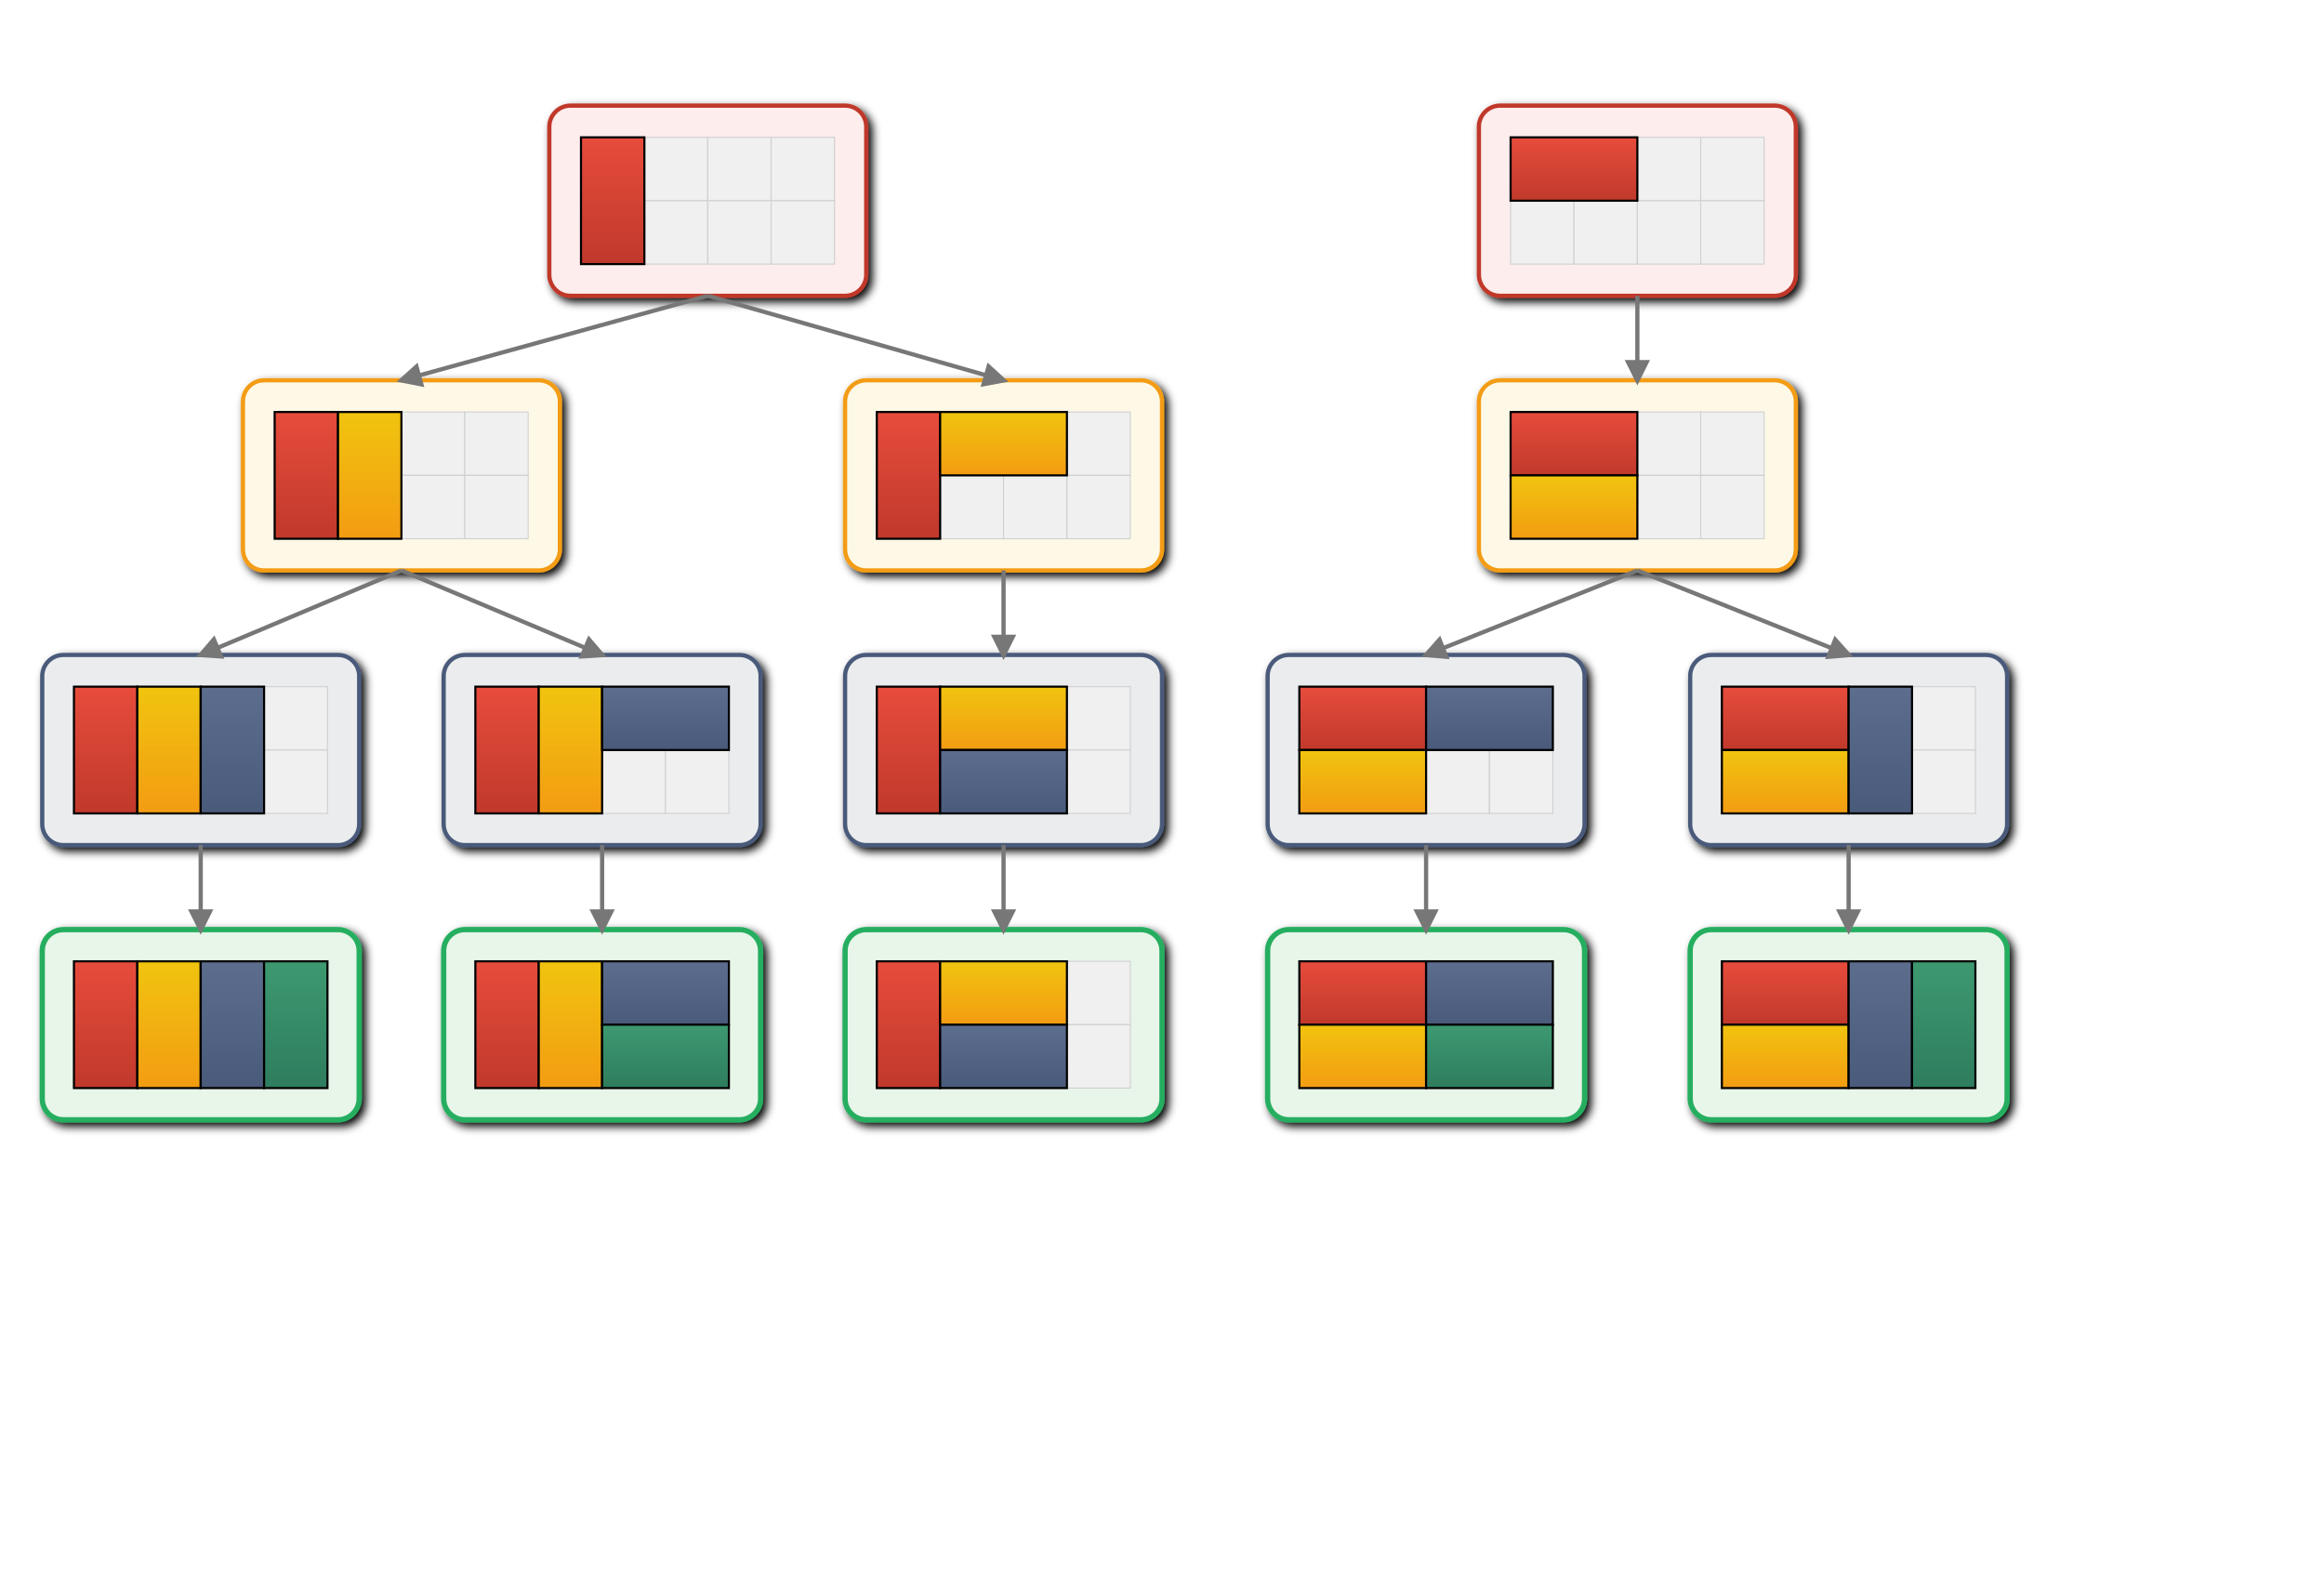
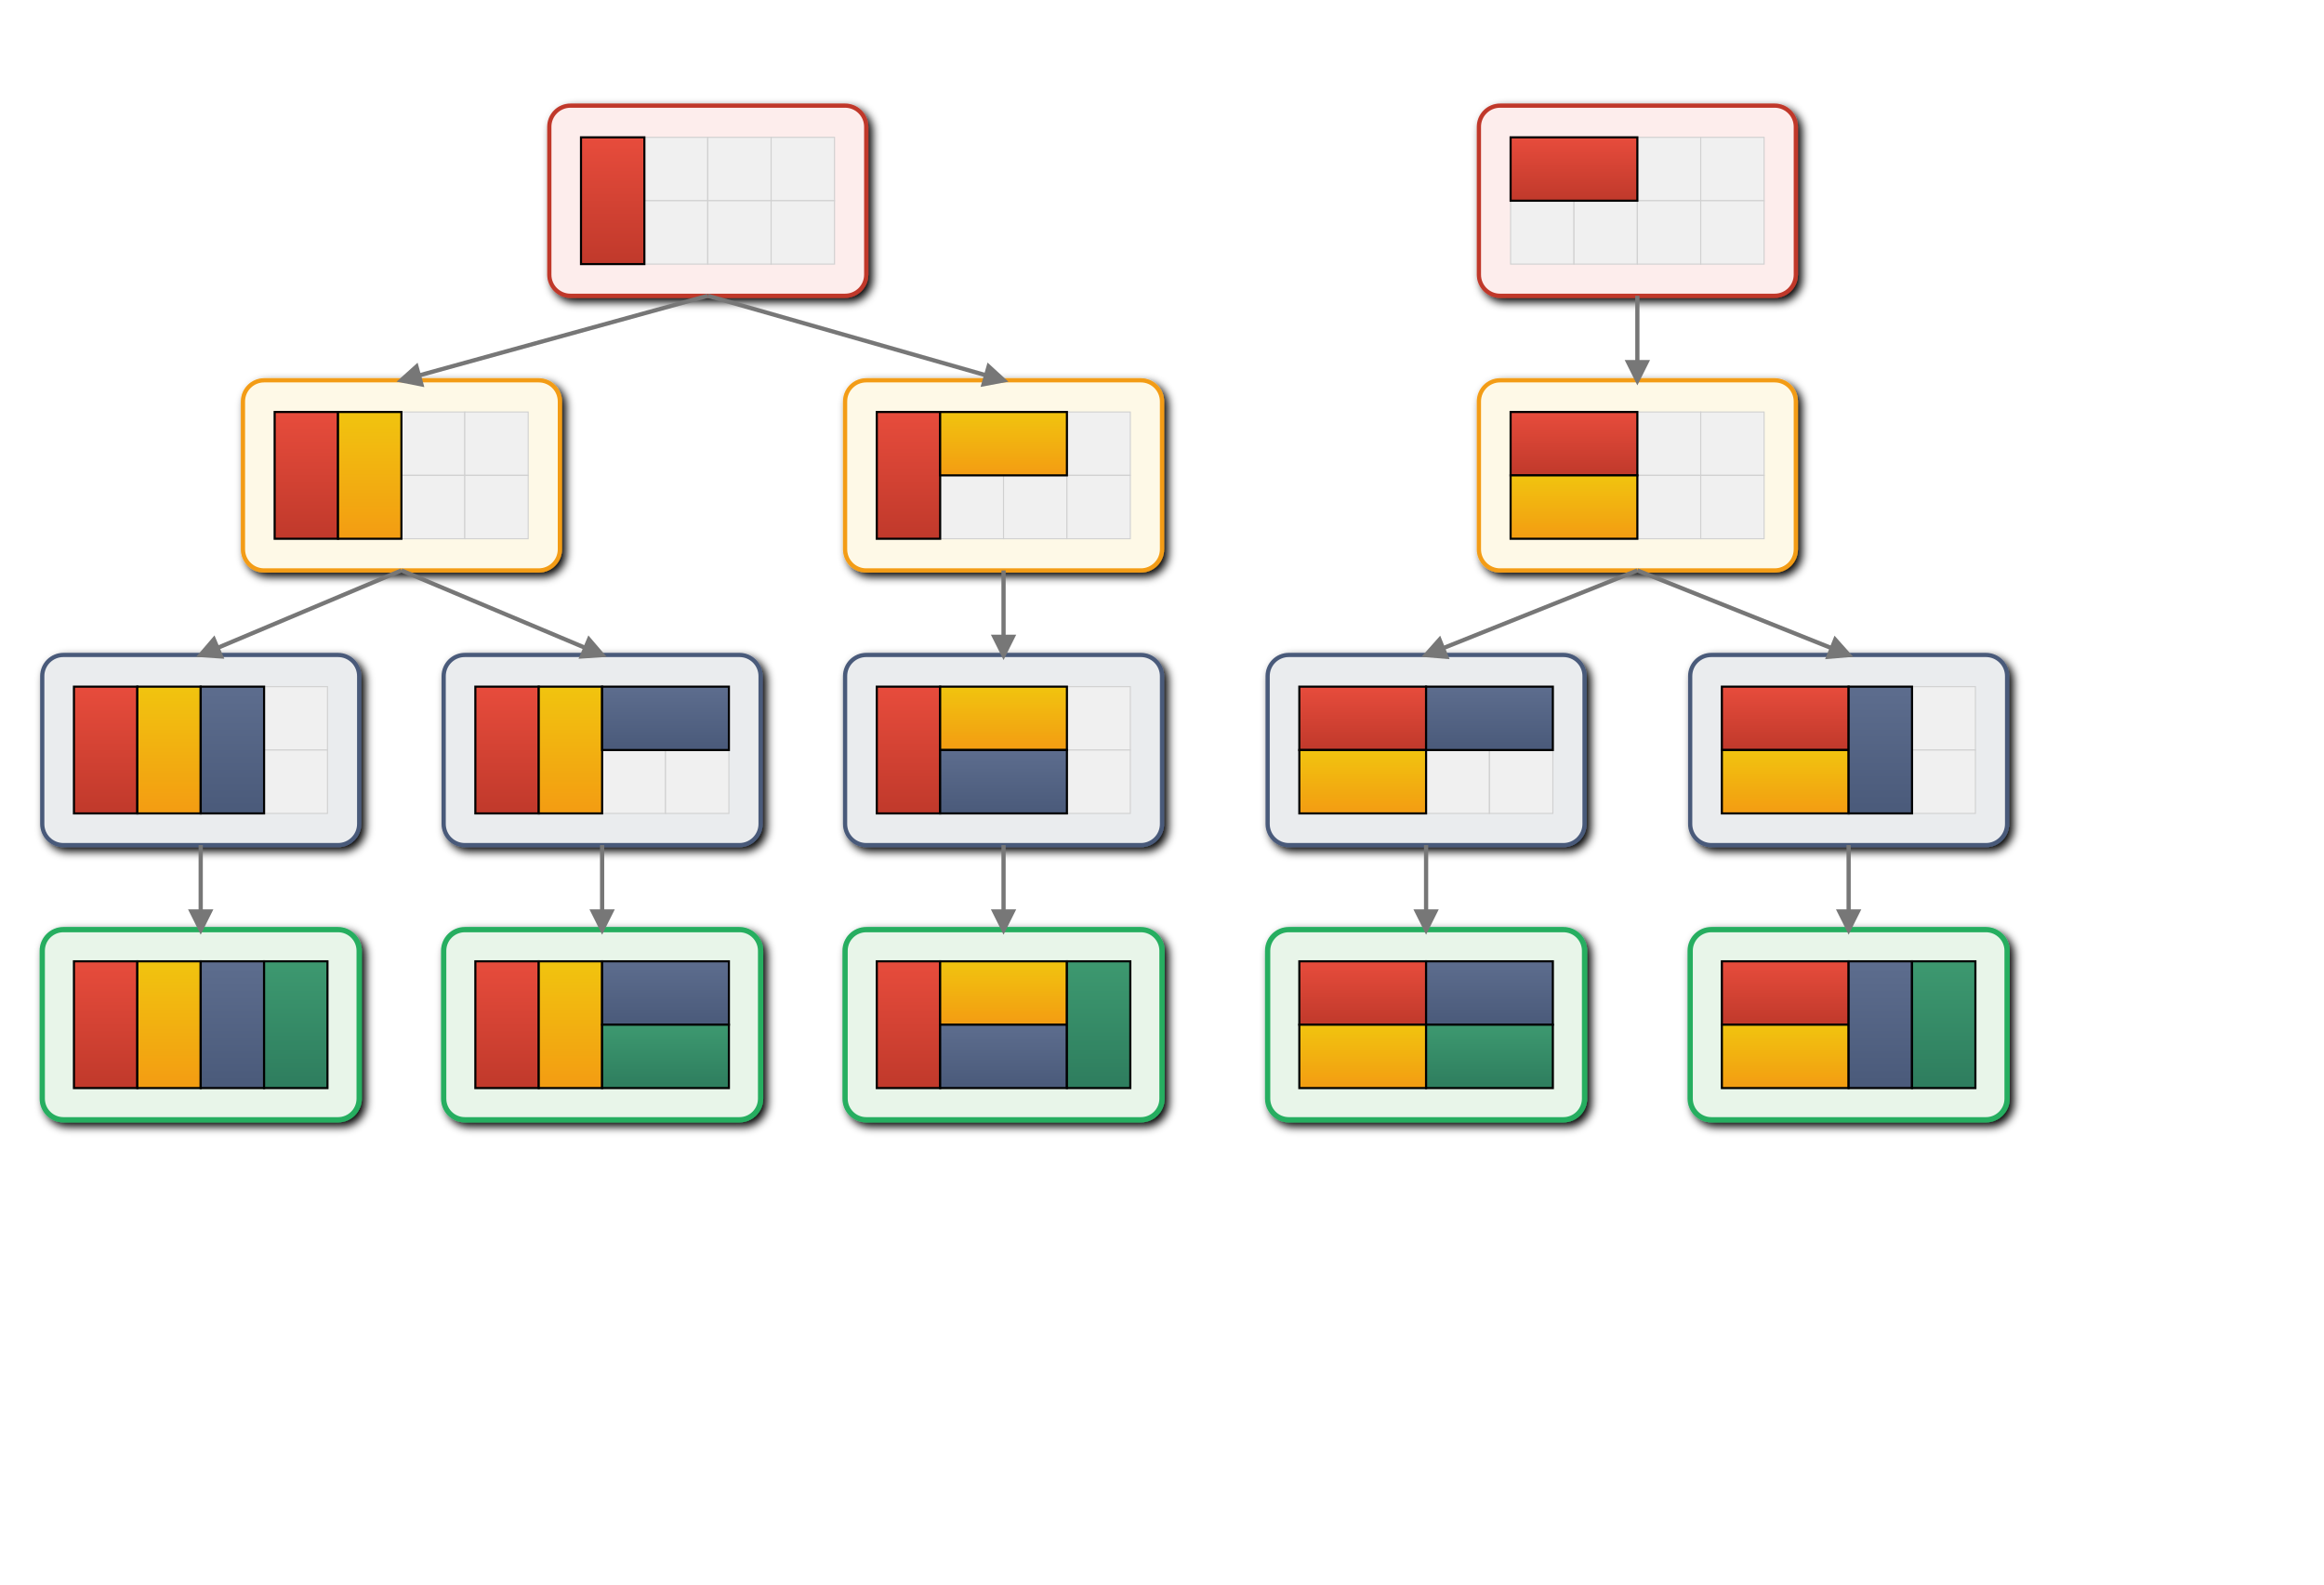
<svg xmlns="http://www.w3.org/2000/svg" width="1100" height="750" font-family="Arial, sans-serif">
  <defs>
    <style>
			.C_GRID   { fill: #F0F0F0; stroke: #D0D0D0; stroke-width: 0.5; }
			.C_LINE   { stroke: #777; stroke-width: 2; marker-end: url(#arrowhead); }

			/* New Node Box styles based on domino color */
			.C_BOX_A { fill: #FDEDEC; stroke: #C0392B; stroke-width: 2; filter: url(#shadow); } /* Red Step */
			.C_BOX_B { fill: #FEF9E7; stroke: #F39C12; stroke-width: 2; filter: url(#shadow); } /* Gold Step */
			.C_BOX_C { fill: #EAECEE; stroke: #4A5A7A; stroke-width: 2; filter: url(#shadow); } /* Indigo Step */
			.C_BOX_D { fill: #E8F5E9; stroke: #27AE60; stroke-width: 2.5; filter: url(#shadow); } /* Green Step (Leaf) */
		</style>
    <linearGradient id="gradRed" x1="0%" y1="0%" x2="0%" y2="100%">
      <stop offset="0%" style="stop-color:#E74C3C;stop-opacity:1" />
      <stop offset="100%" style="stop-color:#C0392B;stop-opacity:1" />
    </linearGradient>
    <linearGradient id="gradGold" x1="0%" y1="0%" x2="0%" y2="100%">
      <stop offset="0%" style="stop-color:#F1C40F;stop-opacity:1" />
      <stop offset="100%" style="stop-color:#F39C12;stop-opacity:1" />
    </linearGradient>
    <linearGradient id="gradIndigo" x1="0%" y1="0%" x2="0%" y2="100%">
      <stop offset="0%" style="stop-color:#5D6D8E;stop-opacity:1" />
      <stop offset="100%" style="stop-color:#4A5A7A;stop-opacity:1" />
    </linearGradient>
    <linearGradient id="gradGreen" x1="0%" y1="0%" x2="0%" y2="100%">
      <stop offset="0%" style="stop-color:#3D9970;stop-opacity:1" />
      <stop offset="100%" style="stop-color:#2E7D5E;stop-opacity:1" />
    </linearGradient>
    <filter id="shadow" x="-50%" y="-50%" width="200%" height="200%">
      <feOffset result="offOut" in="SourceAlpha" dx="2" dy="2" />
      <feGaussianBlur result="blurOut" in="offOut" stdDeviation="2" />
      <feBlend in="SourceGraphic" in2="blurOut" mode="normal" />
    </filter>
    <marker id="arrowhead" viewBox="0 0 10 10" refX="8" refY="5" markerWidth="6" markerHeight="6" orient="auto">
      <path d="M 0 0 L 10 5 L 0 10 z" fill="#777" />
    </marker>
    <rect id="node-rect-base" x="0" y="0" width="150" height="90" rx="10" />
    <g id="grid_2x4">
      <rect x="0" y="0" width="30" height="30" class="C_GRID" />
      <rect x="30" y="0" width="30" height="30" class="C_GRID" />
      <rect x="60" y="0" width="30" height="30" class="C_GRID" />
      <rect x="90" y="0" width="30" height="30" class="C_GRID" />
      <rect x="0" y="30" width="30" height="30" class="C_GRID" />
      <rect x="30" y="30" width="30" height="30" class="C_GRID" />
      <rect x="60" y="30" width="30" height="30" class="C_GRID" />
      <rect x="90" y="30" width="30" height="30" class="C_GRID" />
    </g>
    <g id="t1-v1">
      <rect x="0" y="0" width="30" height="60" fill="url(#gradRed)" stroke="#000" />
    </g>
    <g id="t1-v2">
      <rect x="30" y="0" width="30" height="60" fill="url(#gradGold)" stroke="#000" />
    </g>
    <g id="t1-v3">
      <rect x="60" y="0" width="30" height="60" fill="url(#gradIndigo)" stroke="#000" />
    </g>
    <g id="t1-v4">
      <rect x="90" y="0" width="30" height="60" fill="url(#gradGreen)" stroke="#000" />
    </g>
    <g id="t2-v1">
      <rect x="0" y="0" width="30" height="60" fill="url(#gradRed)" stroke="#000" />
    </g>
    <g id="t2-v2">
      <rect x="30" y="0" width="30" height="60" fill="url(#gradGold)" stroke="#000" />
    </g>
    <g id="t2-h3-top">
      <rect x="60" y="0" width="60" height="30" fill="url(#gradIndigo)" stroke="#000" />
    </g>
    <g id="t2-h3-bot">
      <rect x="60" y="30" width="60" height="30" fill="url(#gradGreen)" stroke="#000" />
    </g>
    <g id="t3-v1">
      <rect x="0" y="0" width="30" height="60" fill="url(#gradRed)" stroke="#000" />
    </g>
    <g id="t3-h2-top">
      <rect x="30" y="0" width="60" height="30" fill="url(#gradGold)" stroke="#000" />
    </g>
    <g id="t3-h2-bot">
      <rect x="30" y="30" width="60" height="30" fill="url(#gradIndigo)" stroke="#000" />
    </g>
    <g id="t3-v4">
-       <rect x="90" y="0" width="3D" height="60" fill="url(#gradGreen)" stroke="#000" />
+       <rect x="90" y="0" width="30" height="60" fill="url(#gradGreen)" stroke="#000" />
    </g>
    <g id="t4-h1-top">
      <rect x="0" y="0" width="60" height="30" fill="url(#gradRed)" stroke="#000" />
    </g>
    <g id="t4-h1-bot">
      <rect x="0" y="30" width="60" height="30" fill="url(#gradGold)" stroke="#000" />
    </g>
    <g id="t4-h3-top">
      <rect x="60" y="0" width="60" height="30" fill="url(#gradIndigo)" stroke="#000" />
    </g>
    <g id="t4-h3-bot">
      <rect x="60" y="30" width="60" height="30" fill="url(#gradGreen)" stroke="#000" />
    </g>
    <g id="t5-h1-top">
      <rect x="0" y="0" width="60" height="30" fill="url(#gradRed)" stroke="#000" />
    </g>
    <g id="t5-h1-bot">
      <rect x="0" y="30" width="60" height="30" fill="url(#gradGold)" stroke="#000" />
    </g>
    <g id="t5-v3">
      <rect x="60" y="0" width="30" height="60" fill="url(#gradIndigo)" stroke="#000" />
    </g>
    <g id="t5-v4">
      <rect x="90" y="0" width="30" height="60" fill="url(#gradGreen)" stroke="#000" />
    </g>
  </defs>
  <g id="Tree1">
    <g transform="translate(260, 50)">
      <use href="#node-rect-base" class="C_BOX_A" />
      <g transform="translate(15, 15)">
        <use href="#grid_2x4" />
        <use href="#t1-v1" />
      </g>
    </g>
    <g transform="translate(115, 180)">
      <use href="#node-rect-base" class="C_BOX_B" />
      <g transform="translate(15, 15)">
        <use href="#grid_2x4" />
        <use href="#t1-v1" />
        <use href="#t1-v2" />
      </g>
    </g>
    <g transform="translate(20, 310)">
      <use href="#node-rect-base" class="C_BOX_C" />
      <g transform="translate(15, 15)">
        <use href="#grid_2x4" />
        <use href="#t1-v1" />
        <use href="#t1-v2" />
        <use href="#t1-v3" />
      </g>
    </g>
    <g transform="translate(20, 440)">
      <use href="#node-rect-base" class="C_BOX_D" />
      <g transform="translate(15, 15)">
        <use href="#grid_2x4" />
        <use href="#t1-v1" />
        <use href="#t1-v2" />
        <use href="#t1-v3" />
        <use href="#t1-v4" />
      </g>
    </g>
    <g transform="translate(210, 310)">
      <use href="#node-rect-base" class="C_BOX_C" />
      <g transform="translate(15, 15)">
        <use href="#grid_2x4" />
        <use href="#t2-v1" />
        <use href="#t2-v2" />
        <use href="#t2-h3-top" />
      </g>
    </g>
    <g transform="translate(210, 440)">
      <use href="#node-rect-base" class="C_BOX_D" />
      <g transform="translate(15, 15)">
        <use href="#grid_2x4" />
        <use href="#t2-v1" />
        <use href="#t2-v2" />
        <use href="#t2-h3-top" />
        <use href="#t2-h3-bot" />
      </g>
    </g>
    <g transform="translate(400, 180)">
      <use href="#node-rect-base" class="C_BOX_B" />
      <g transform="translate(15, 15)">
        <use href="#grid_2x4" />
        <use href="#t3-v1" />
        <use href="#t3-h2-top" />
      </g>
    </g>
    <g transform="translate(400, 310)">
      <use href="#node-rect-base" class="C_BOX_C" />
      <g transform="translate(15, 15)">
        <use href="#grid_2x4" />
        <use href="#t3-v1" />
        <use href="#t3-h2-top" />
        <use href="#t3-h2-bot" />
      </g>
    </g>
    <g transform="translate(400, 440)">
      <use href="#node-rect-base" class="C_BOX_D" />
      <g transform="translate(15, 15)">
        <use href="#grid_2x4" />
        <use href="#t3-v1" />
        <use href="#t3-h2-top" />
        <use href="#t3-h2-bot" />
        <use href="#t3-v4" />
      </g>
    </g>
    <line x1="335" y1="140" x2="190" y2="180" class="C_LINE" />
    <line x1="335" y1="140" x2="475" y2="180" class="C_LINE" />
    <line x1="190" y1="270" x2="95" y2="310" class="C_LINE" />
    <line x1="190" y1="270" x2="285" y2="310" class="C_LINE" />
    <line x1="95" y1="400" x2="95" y2="440" class="C_LINE" />
    <line x1="285" y1="400" x2="285" y2="440" class="C_LINE" />
    <line x1="475" y1="270" x2="475" y2="310" class="C_LINE" />
    <line x1="475" y1="400" x2="475" y2="440" class="C_LINE" />
  </g>
  <g id="Tree2">
    <g transform="translate(700, 50)">
      <use href="#node-rect-base" class="C_BOX_A" />
      <g transform="translate(15, 15)">
        <use href="#grid_2x4" />
        <use href="#t4-h1-top" />
      </g>
    </g>
    <g transform="translate(700, 180)">
      <use href="#node-rect-base" class="C_BOX_B" />
      <g transform="translate(15, 15)">
        <use href="#grid_2x4" />
        <use href="#t4-h1-top" />
        <use href="#t4-h1-bot" />
      </g>
    </g>
    <g transform="translate(600, 310)">
      <use href="#node-rect-base" class="C_BOX_C" />
      <g transform="translate(15, 15)">
        <use href="#grid_2x4" />
        <use href="#t4-h1-top" />
        <use href="#t4-h1-bot" />
        <use href="#t4-h3-top" />
      </g>
    </g>
    <g transform="translate(600, 440)">
      <use href="#node-rect-base" class="C_BOX_D" />
      <g transform="translate(15, 15)">
        <use href="#grid_2x4" />
        <use href="#t4-h1-top" />
        <use href="#t4-h1-bot" />
        <use href="#t4-h3-top" />
        <use href="#t4-h3-bot" />
      </g>
    </g>
    <g transform="translate(800, 310)">
      <use href="#node-rect-base" class="C_BOX_C" />
      <g transform="translate(15, 15)">
        <use href="#grid_2x4" />
        <use href="#t5-h1-top" />
        <use href="#t5-h1-bot" />
        <use href="#t5-v3" />
      </g>
    </g>
    <g transform="translate(800, 440)">
      <use href="#node-rect-base" class="C_BOX_D" />
      <g transform="translate(15, 15)">
        <use href="#grid_2x4" />
        <use href="#t5-h1-top" />
        <use href="#t5-h1-bot" />
        <use href="#t5-v3" />
        <use href="#t5-v4" />
      </g>
    </g>
    <line x1="775" y1="140" x2="775" y2="180" class="C_LINE" />
    <line x1="775" y1="270" x2="675" y2="310" class="C_LINE" />
    <line x1="775" y1="270" x2="875" y2="310" class="C_LINE" />
    <line x1="675" y1="400" x2="675" y2="440" class="C_LINE" />
    <line x1="875" y1="400" x2="875" y2="440" class="C_LINE" />
  </g>
</svg>
